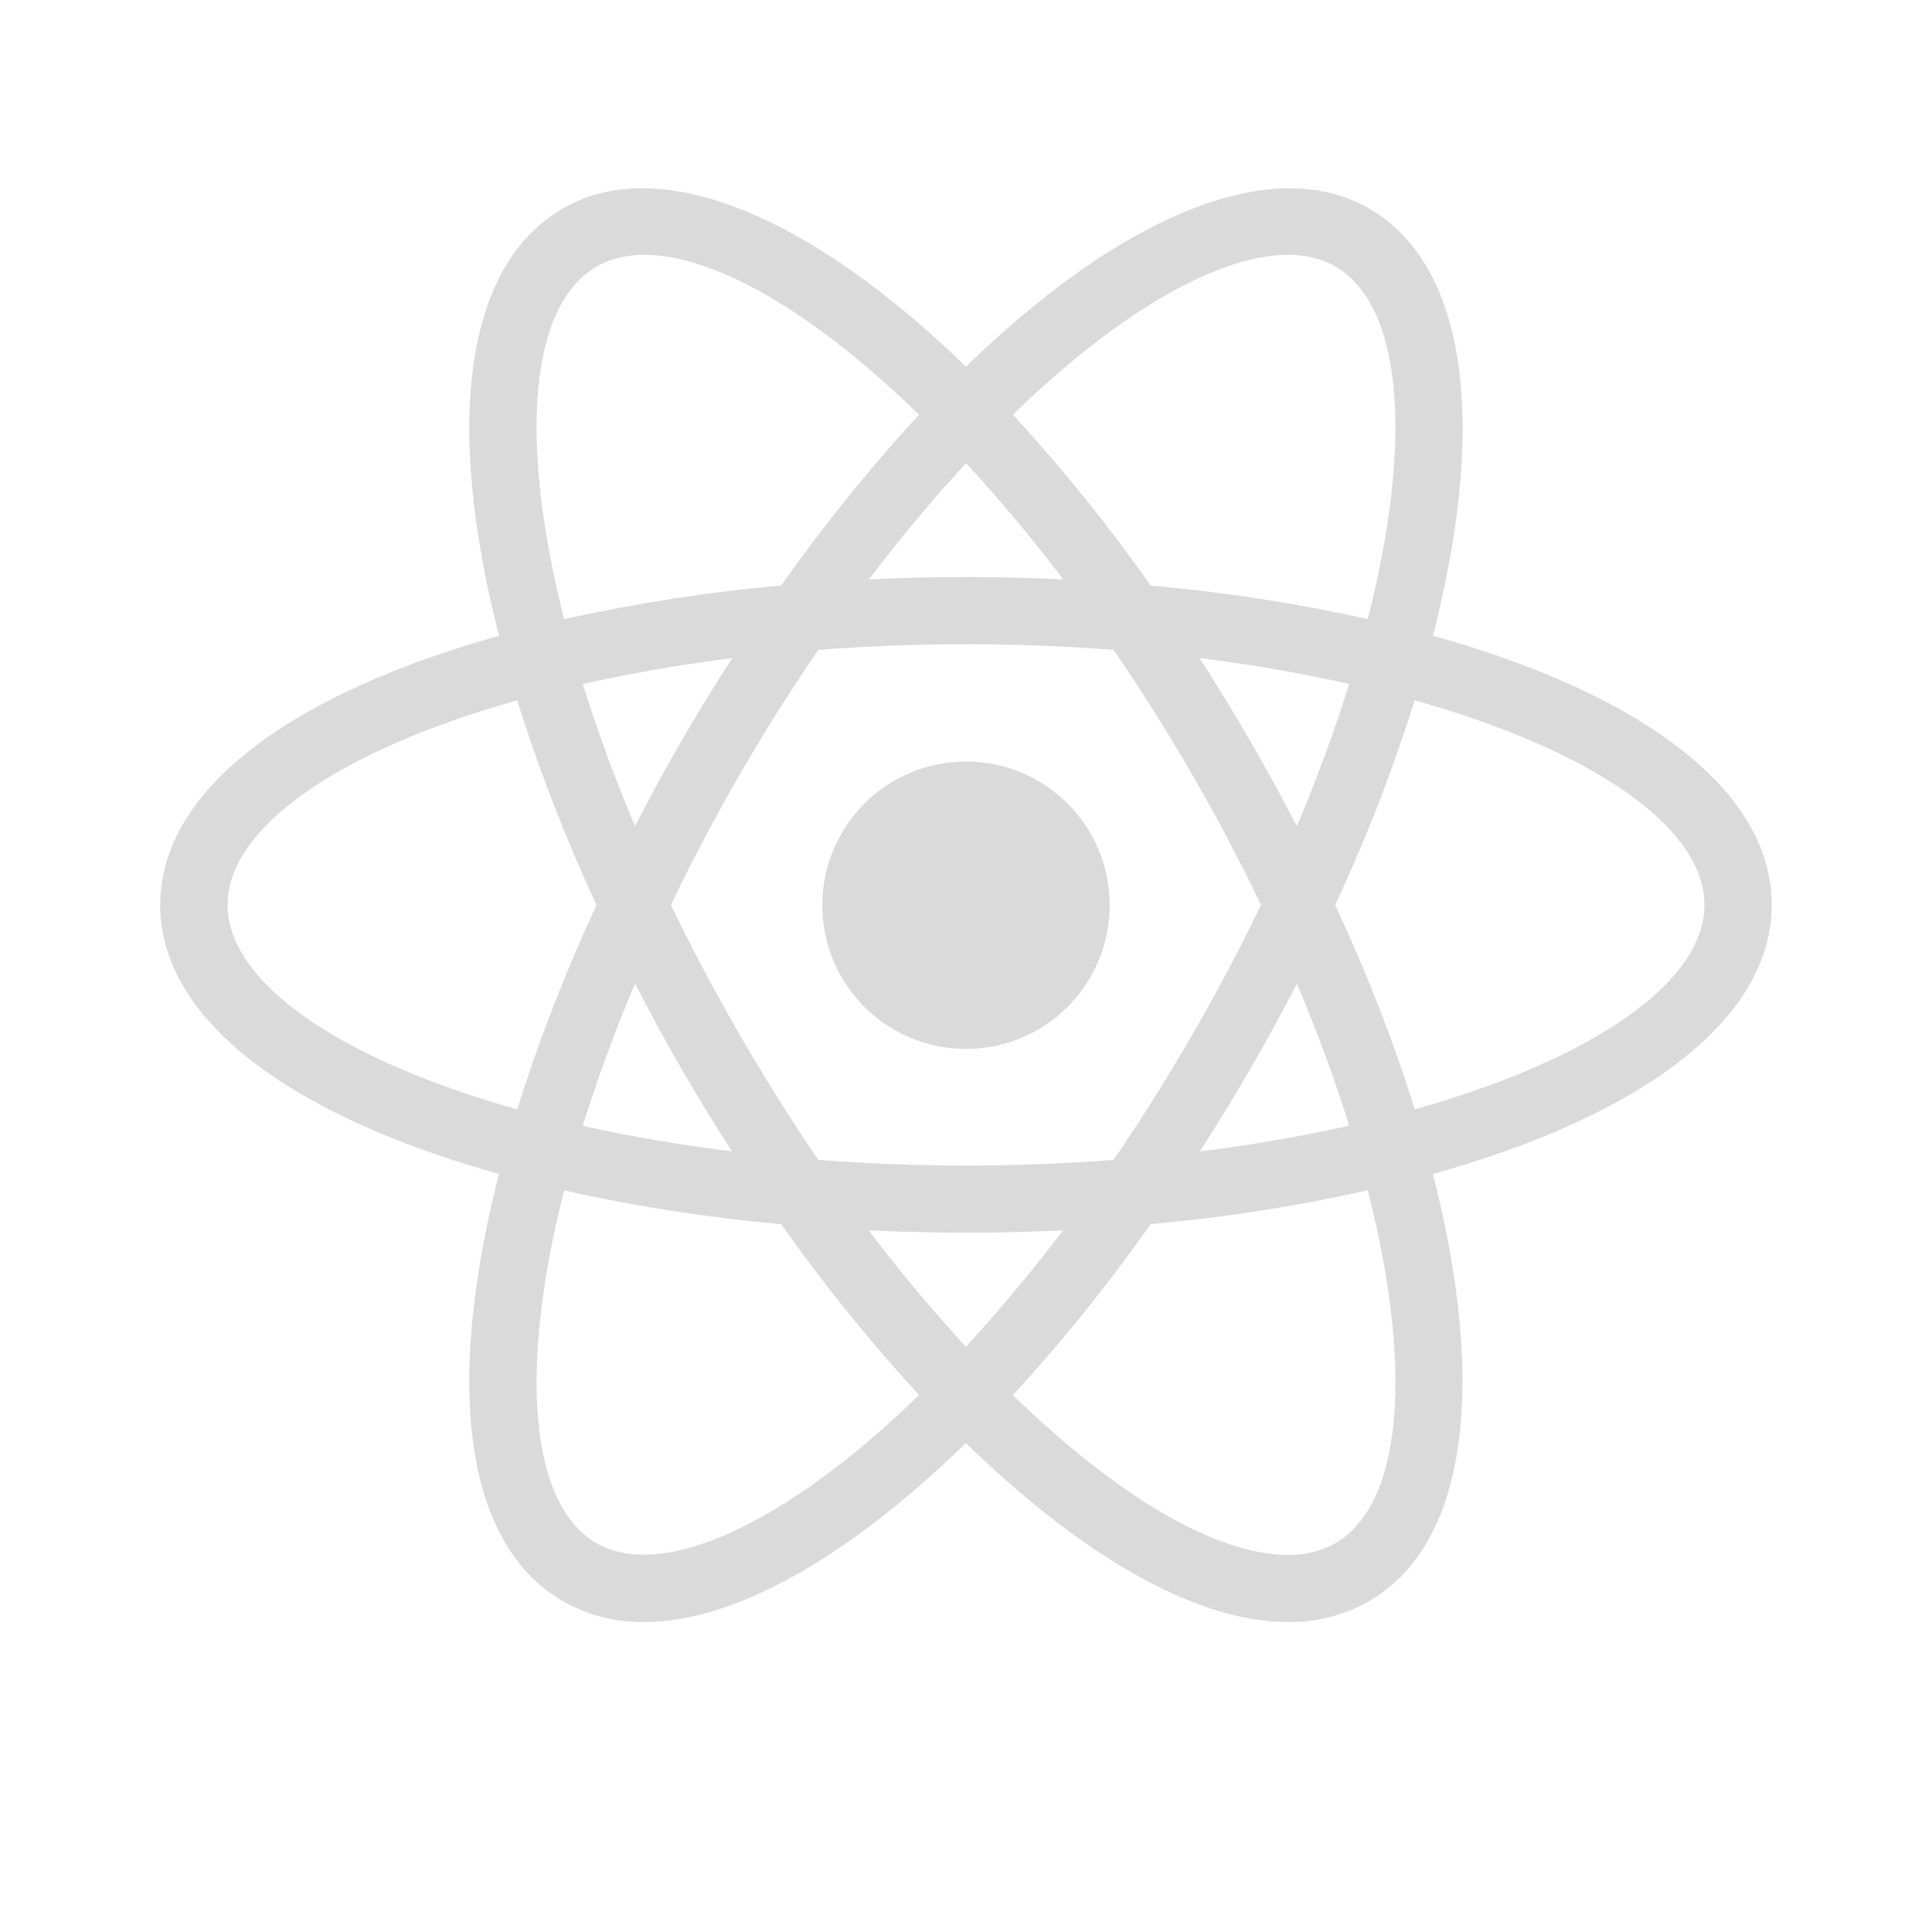
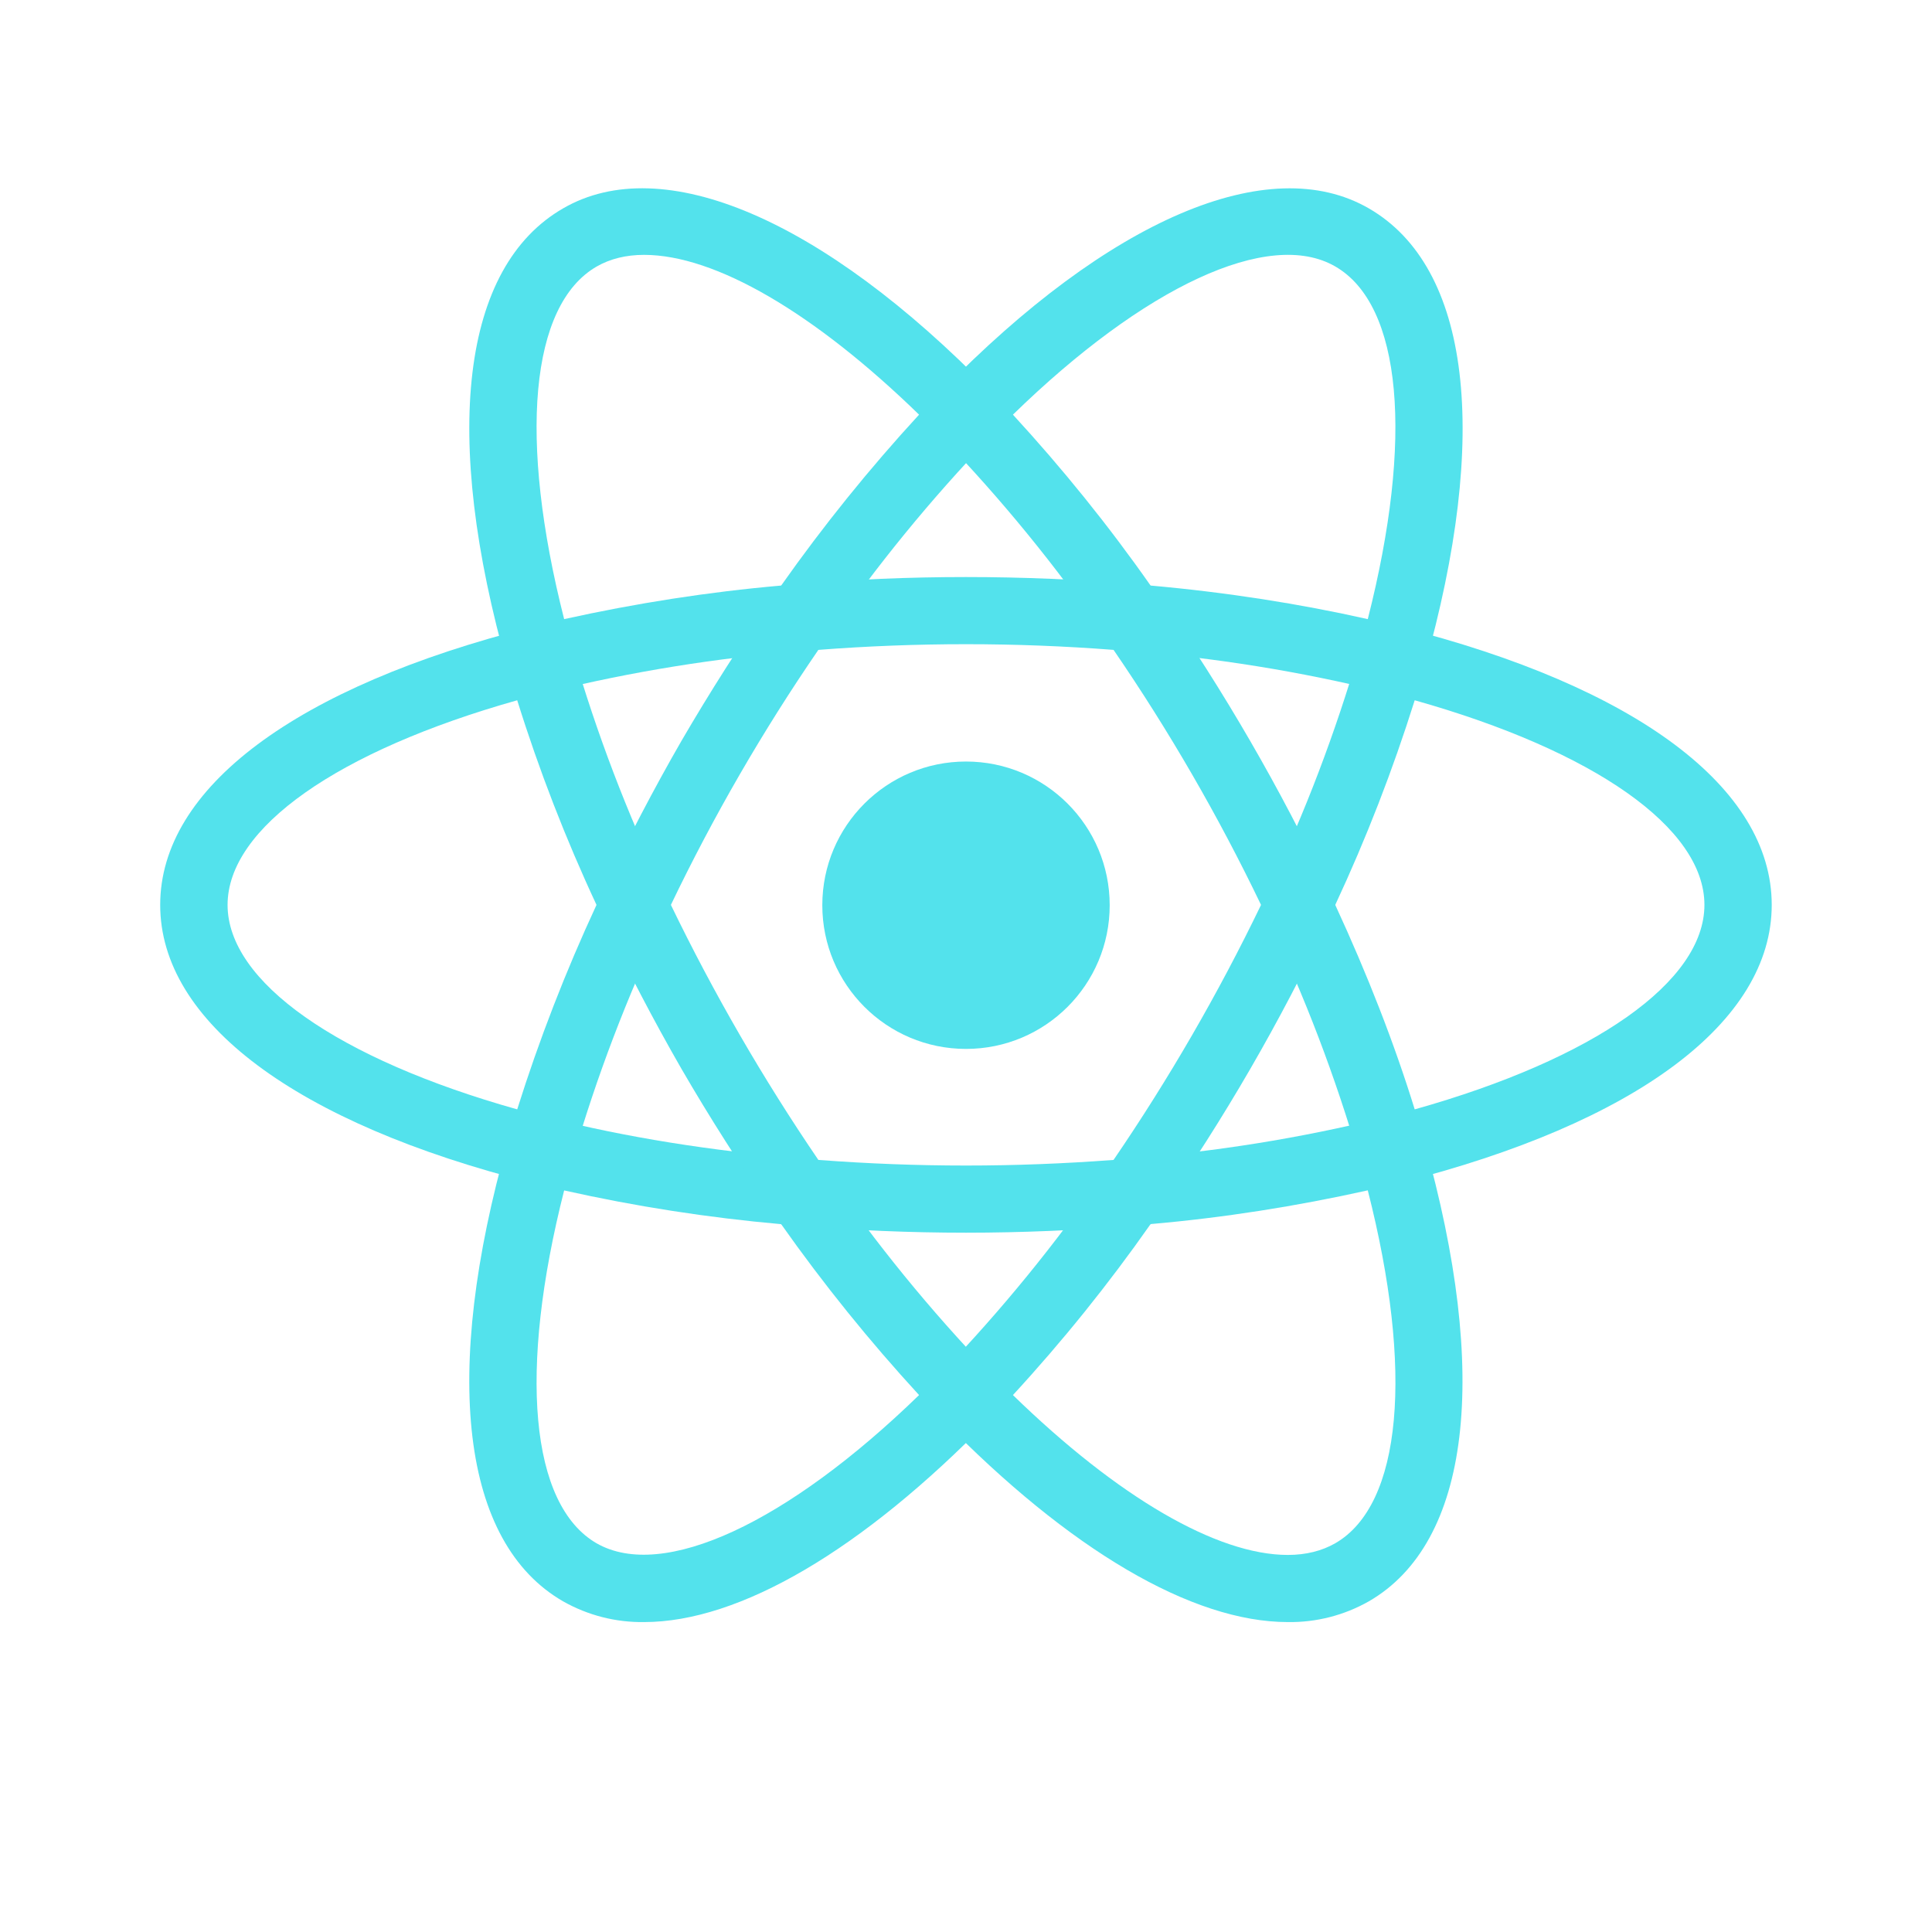
- <svg xmlns="http://www.w3.org/2000/svg" width="24" height="24" viewBox="0 0 24 24" style="fill: rgba(218, 218, 218, 1);transform: ;msFilter:;">
+ <svg xmlns="http://www.w3.org/2000/svg" width="24" height="24" viewBox="0 0 24 24" style="fill: rgba(83, 226, 236, 1);transform: ;msFilter:;">
  <circle cx="12" cy="11.245" r="1.785" />
  <path d="m7.002 14.794-.395-.101c-2.934-.741-4.617-2.001-4.617-3.452 0-1.452 1.684-2.711 4.617-3.452l.395-.1.111.391a19.507 19.507 0 0 0 1.136 2.983l.085.178-.085.178c-.46.963-.841 1.961-1.136 2.985l-.111.39zm-.577-6.095c-2.229.628-3.598 1.586-3.598 2.542 0 .954 1.368 1.913 3.598 2.54.273-.868.603-1.717.985-2.54a20.356 20.356 0 0 1-.985-2.542zm10.572 6.095-.11-.392a19.628 19.628 0 0 0-1.137-2.984l-.085-.177.085-.179c.46-.961.839-1.96 1.137-2.984l.11-.39.395.1c2.935.741 4.617 2 4.617 3.453 0 1.452-1.683 2.711-4.617 3.452l-.395.101zm-.41-3.553c.4.866.733 1.718.987 2.54 2.23-.627 3.599-1.586 3.599-2.54 0-.956-1.368-1.913-3.599-2.542a20.683 20.683 0 0 1-.987 2.542z" />
  <path d="m6.419 8.695-.11-.39c-.826-2.908-.576-4.991.687-5.717 1.235-.715 3.222.13 5.303 2.265l.284.292-.284.291a19.718 19.718 0 0 0-2.02 2.474l-.113.162-.196.016a19.646 19.646 0 0 0-3.157.509l-.394.098zm1.582-5.529c-.224 0-.422.049-.589.145-.828.477-.974 2.138-.404 4.38.891-.197 1.79-.338 2.696-.417a21.058 21.058 0 0 1 1.713-2.123c-1.303-1.267-2.533-1.985-3.416-1.985zm7.997 16.984c-1.188 0-2.714-.896-4.298-2.522l-.283-.291.283-.29a19.827 19.827 0 0 0 2.021-2.477l.112-.16.194-.019a19.473 19.473 0 0 0 3.158-.507l.395-.1.111.391c.822 2.906.573 4.992-.688 5.718a1.978 1.978 0 0 1-1.005.257zm-3.415-2.82c1.302 1.267 2.533 1.986 3.415 1.986.225 0 .423-.05.589-.145.829-.478.976-2.142.404-4.384-.89.198-1.79.34-2.698.419a20.526 20.526 0 0 1-1.71 2.124z" />
  <path d="m17.58 8.695-.395-.099a19.477 19.477 0 0 0-3.158-.509l-.194-.017-.112-.162A19.551 19.551 0 0 0 11.7 5.434l-.283-.291.283-.29c2.08-2.134 4.066-2.979 5.303-2.265 1.262.727 1.513 2.81.688 5.717l-.111.39zm-3.287-1.421c.954.085 1.858.228 2.698.417.571-2.242.425-3.903-.404-4.381-.824-.477-2.375.253-4.004 1.841.616.67 1.188 1.378 1.71 2.123zM8.001 20.15a1.983 1.983 0 0 1-1.005-.257c-1.263-.726-1.513-2.811-.688-5.718l.108-.391.395.1c.964.243 2.026.414 3.158.507l.194.019.113.16c.604.878 1.28 1.707 2.02 2.477l.284.29-.284.291c-1.583 1.627-3.109 2.522-4.295 2.522zm-.993-5.362c-.57 2.242-.424 3.906.404 4.384.825.47 2.371-.255 4.005-1.842a21.17 21.17 0 0 1-1.713-2.123 20.692 20.692 0 0 1-2.696-.419z" />
  <path d="M12 15.313c-.687 0-1.392-.029-2.1-.088l-.196-.017-.113-.162a25.697 25.697 0 0 1-1.126-1.769 26.028 26.028 0 0 1-.971-1.859l-.084-.177.084-.179c.299-.632.622-1.252.971-1.858.347-.596.726-1.192 1.126-1.77l.113-.16.196-.018a25.148 25.148 0 0 1 4.198 0l.194.019.113.16a25.136 25.136 0 0 1 2.1 3.628l.083.179-.083.177a24.742 24.742 0 0 1-2.1 3.628l-.113.162-.194.017c-.706.057-1.412.087-2.098.087zm-1.834-.904c1.235.093 2.433.093 3.667 0a24.469 24.469 0 0 0 1.832-3.168 23.916 23.916 0 0 0-1.832-3.168 23.877 23.877 0 0 0-3.667 0 23.743 23.743 0 0 0-1.832 3.168 24.82 24.82 0 0 0 1.832 3.168z" />
</svg>
